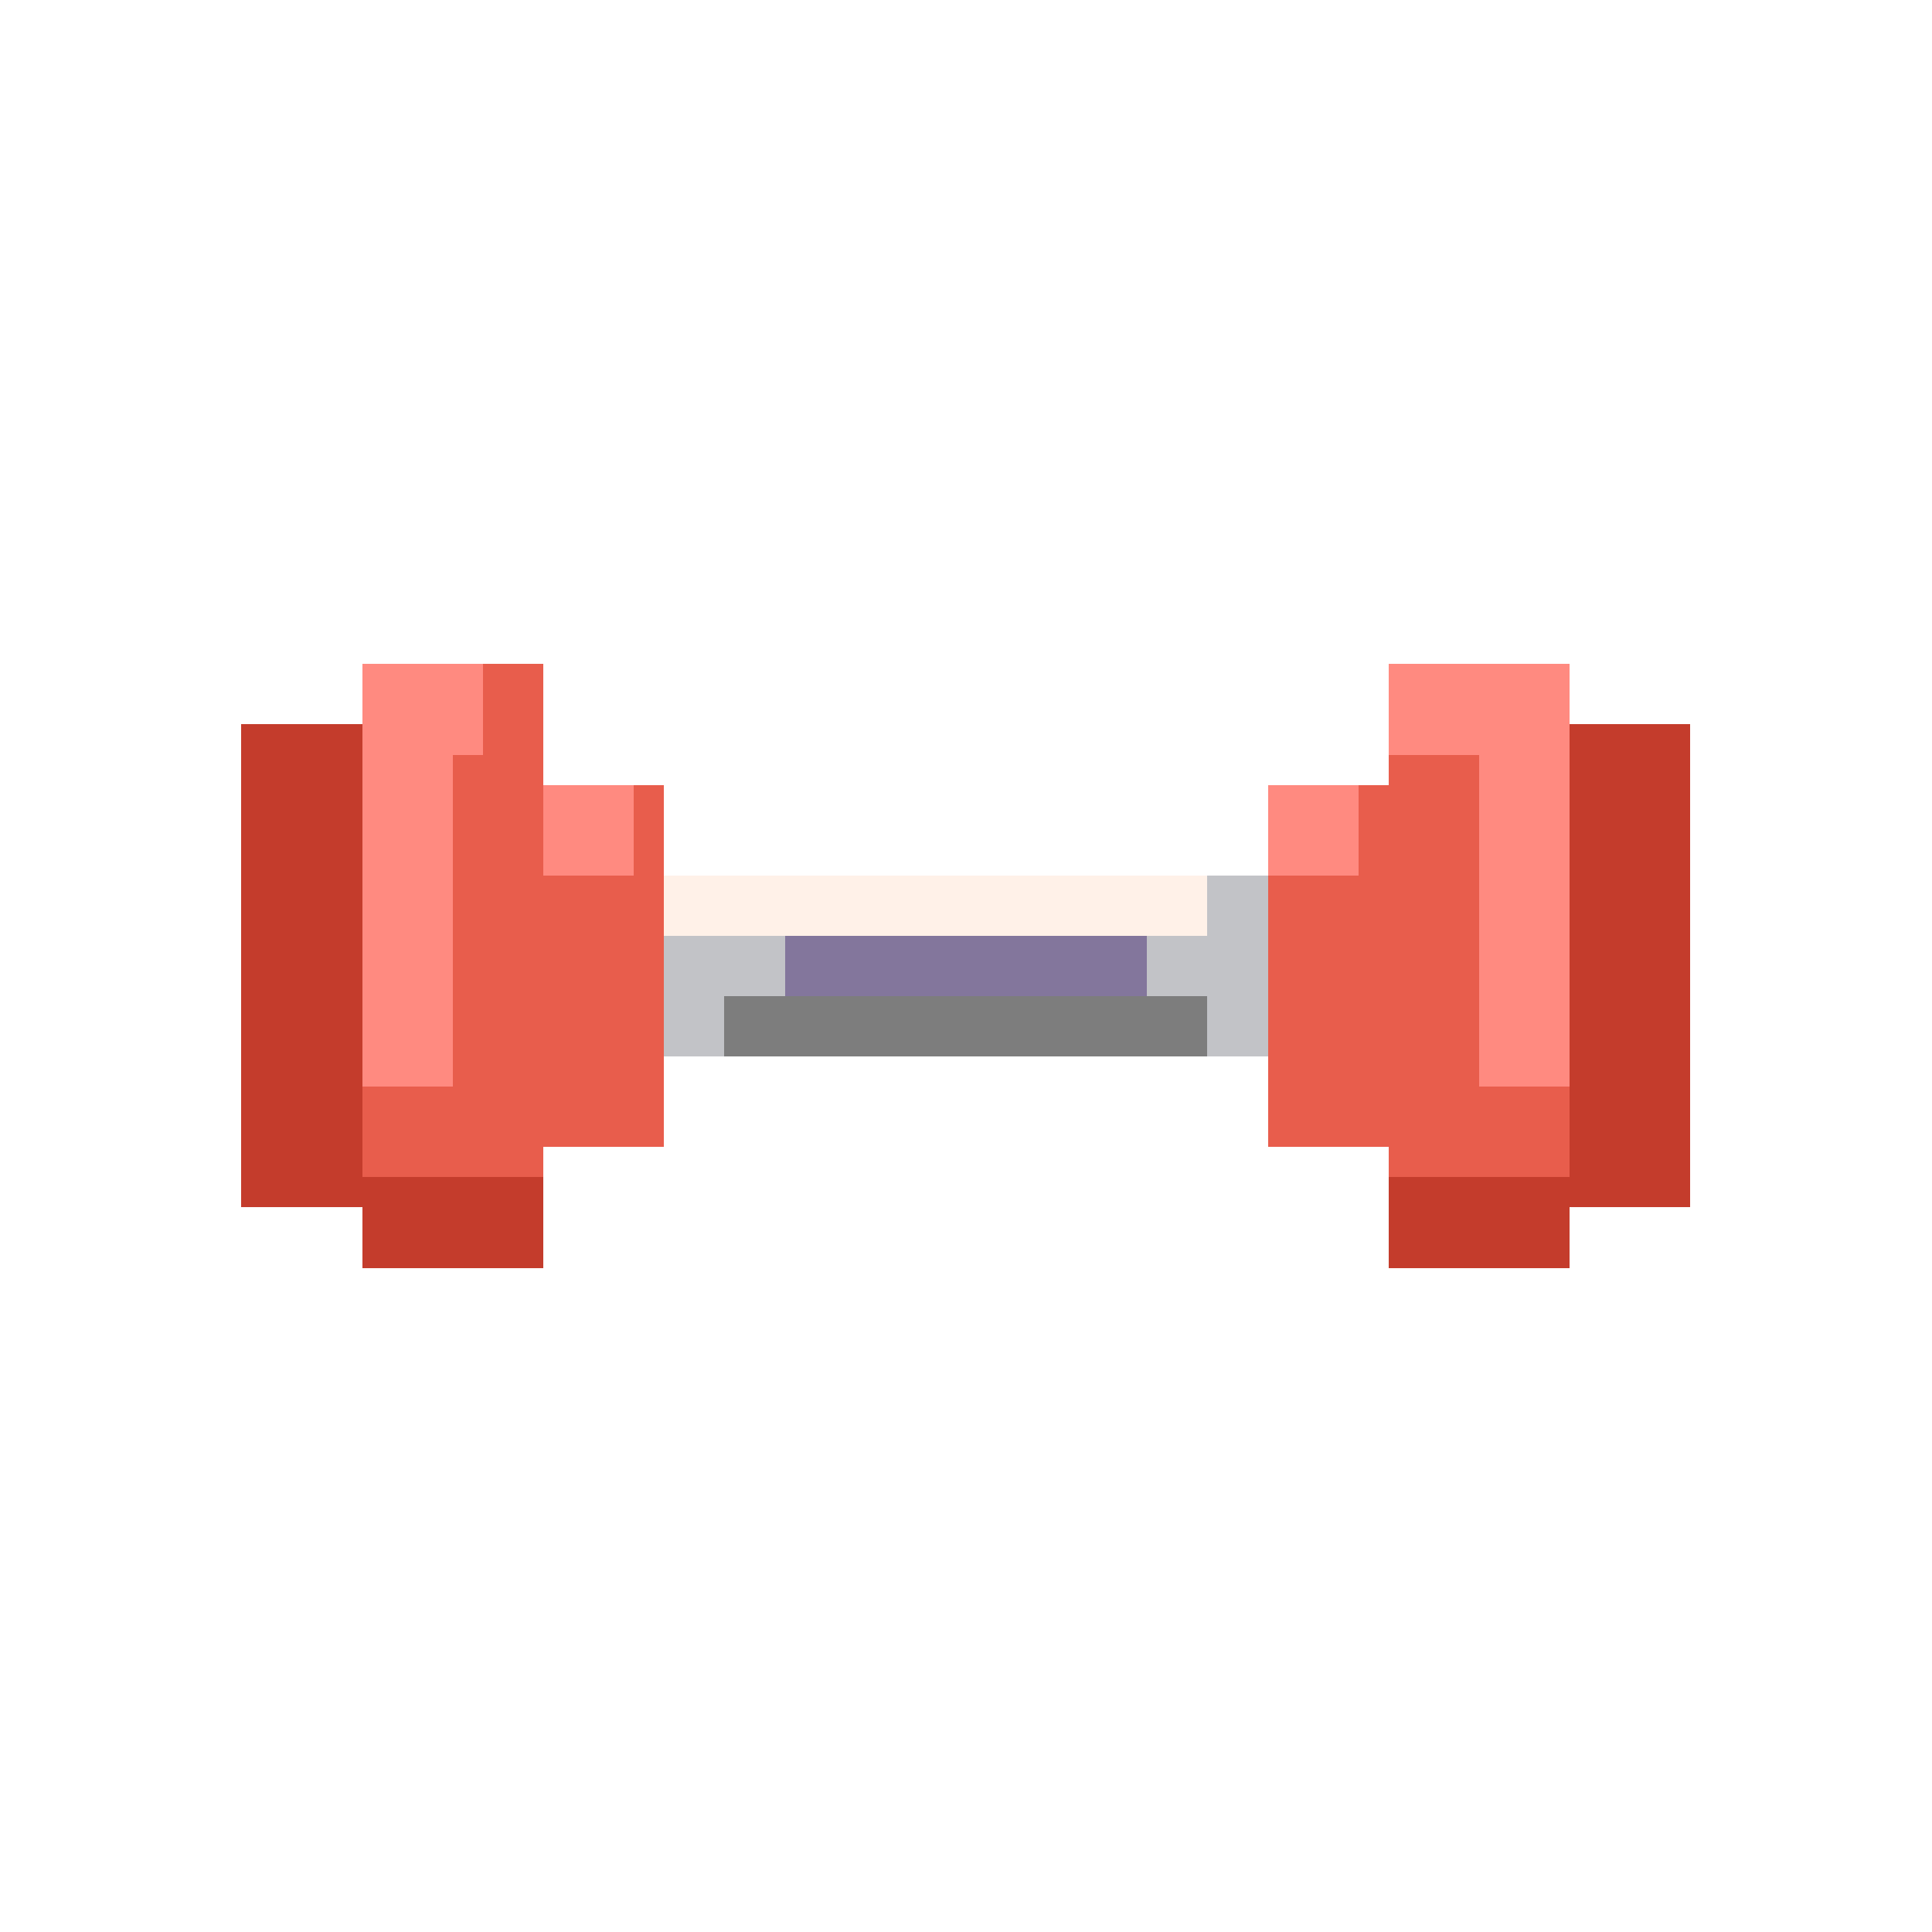
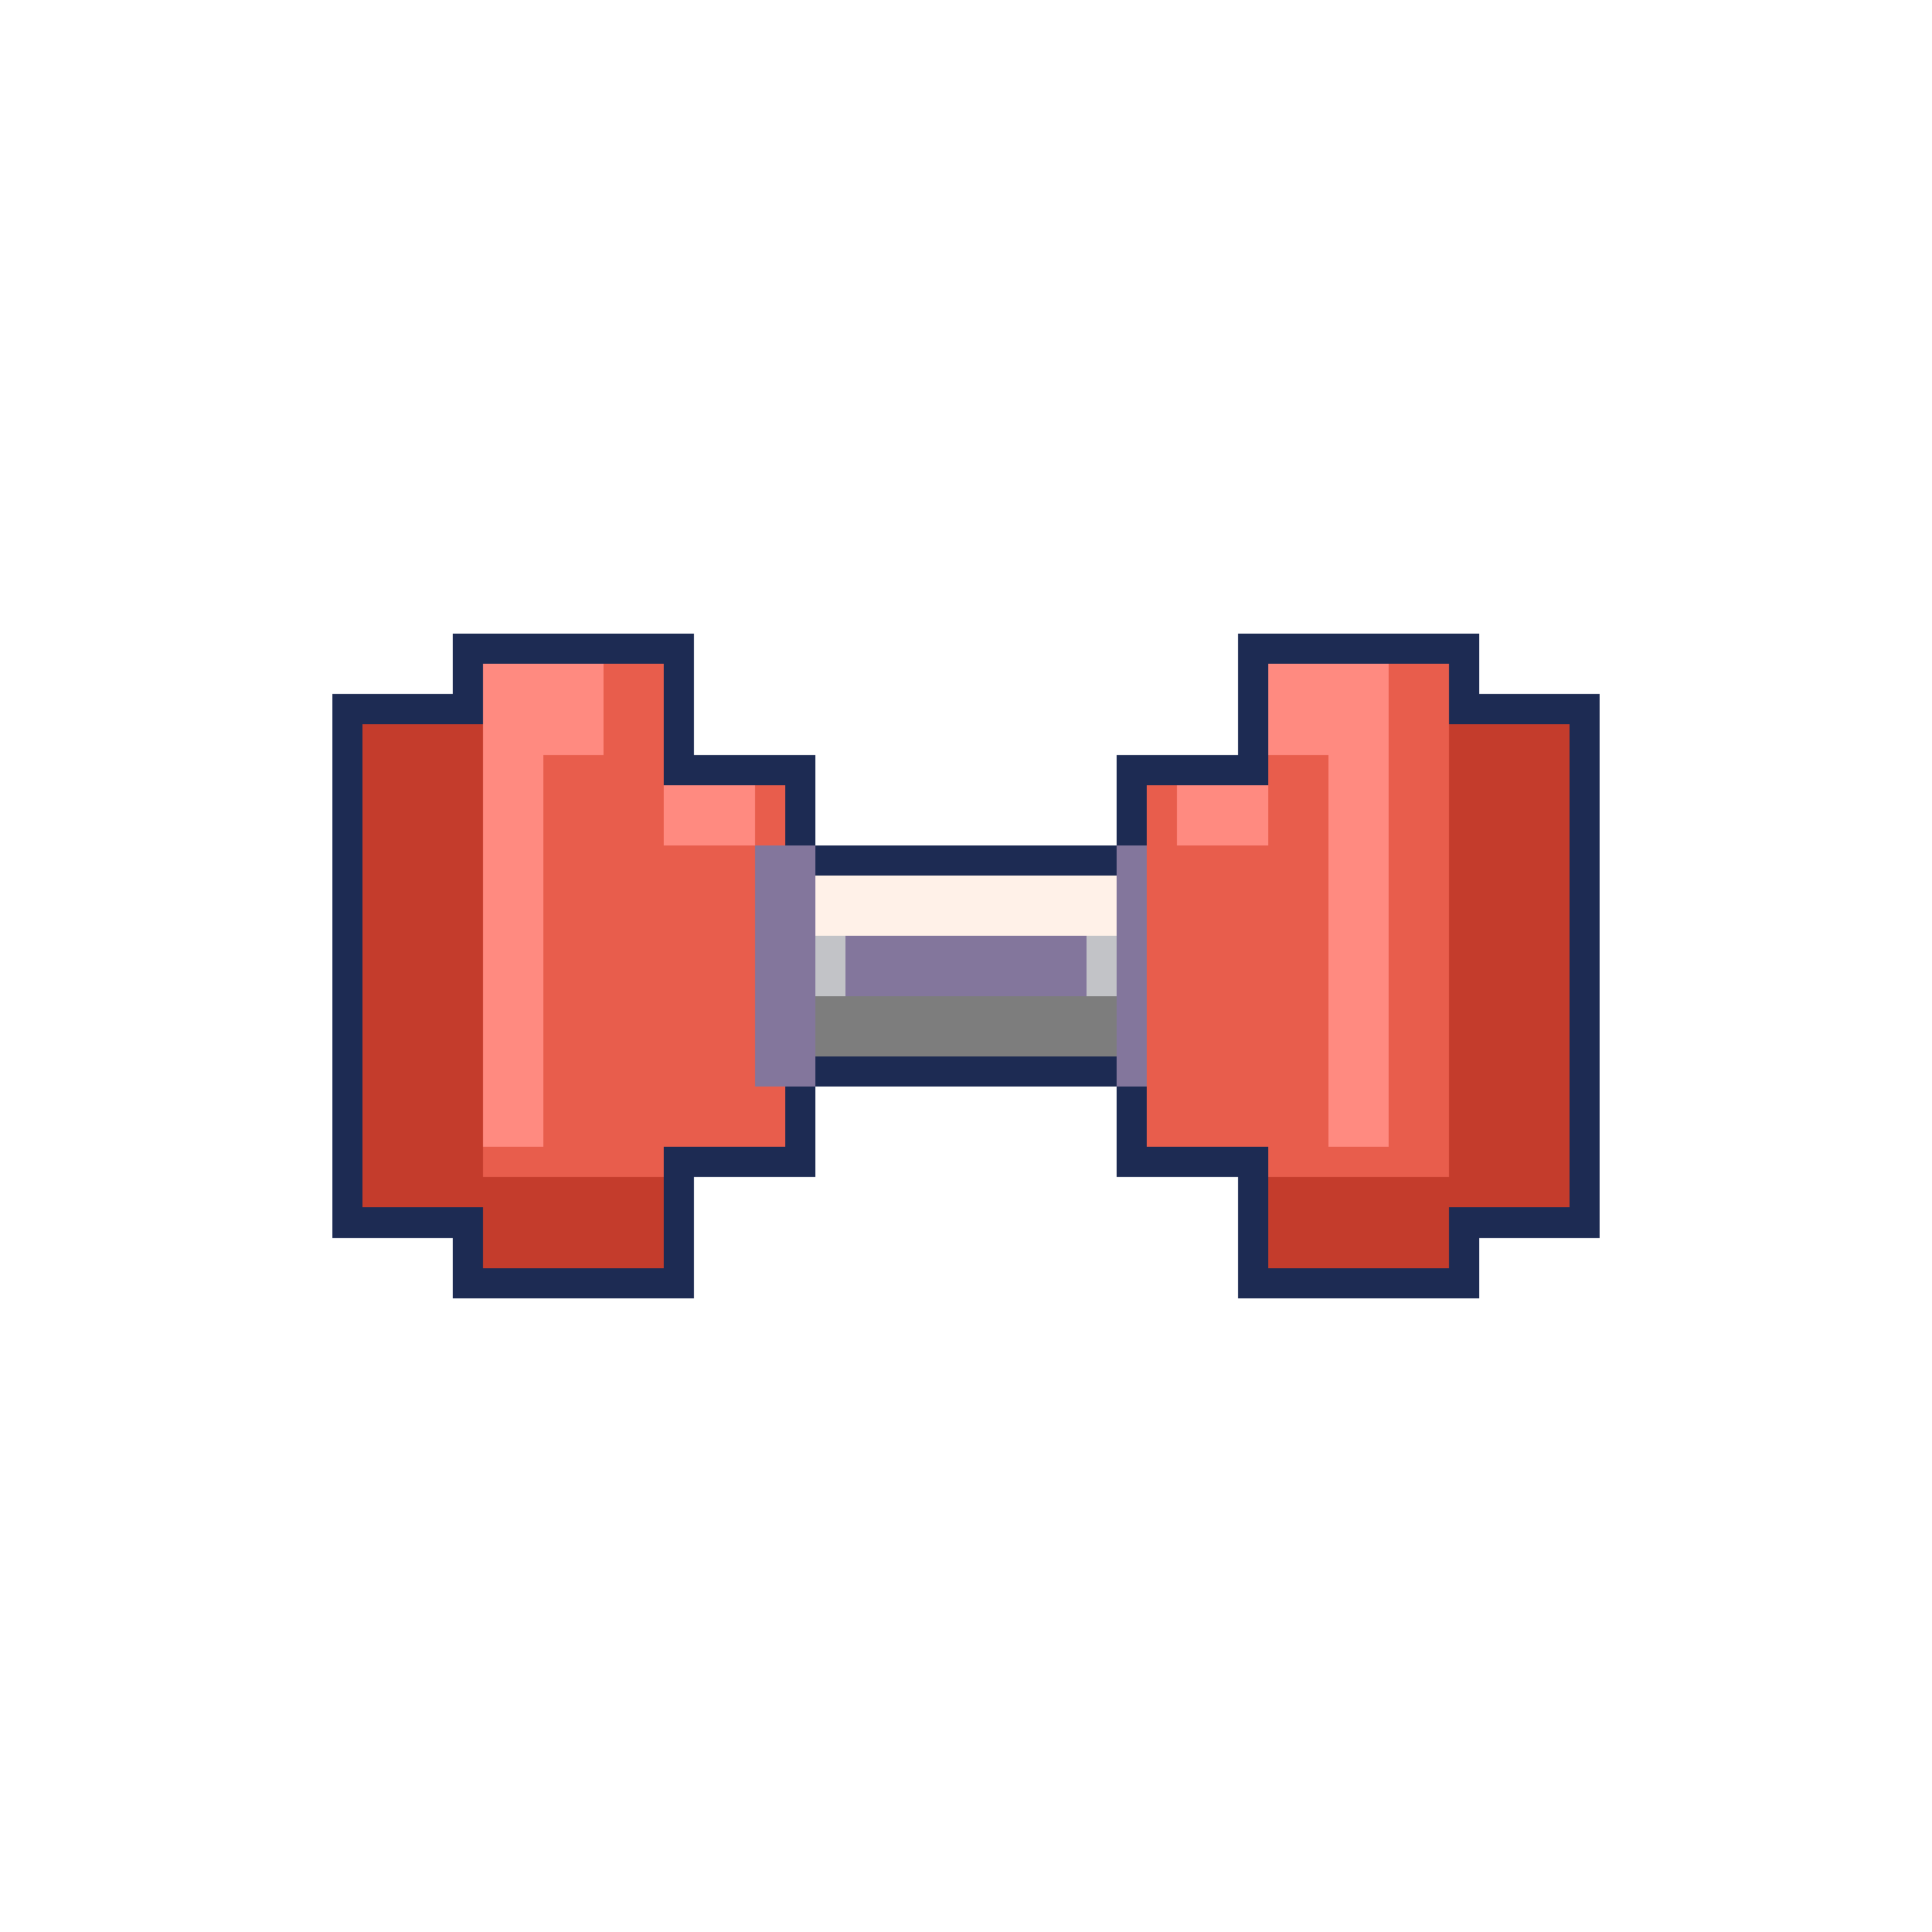
<svg xmlns="http://www.w3.org/2000/svg" width="64" height="64" viewBox="0 0 64 64" shape-rendering="crispEdges">
-   <rect x="8" y="24" width="4" height="16" fill="#c43c2c" />
-   <rect x="12" y="22" width="6" height="20" fill="#e85d4c" />
-   <rect x="12" y="22" width="4" height="3" fill="#ff8a80" />
-   <rect x="12" y="22" width="3" height="14" fill="#ff8a80" />
-   <rect x="12" y="39" width="6" height="3" fill="#c43c2c" />
-   <rect x="18" y="26" width="4" height="12" fill="#e85d4c" />
-   <rect x="18" y="26" width="3" height="3" fill="#ff8a80" />
-   <rect x="22" y="29" width="20" height="6" fill="#c2c3c7" />
-   <rect x="22" y="29" width="18" height="2" fill="#fff1e8" />
-   <rect x="24" y="33" width="16" height="2" fill="#7d7d7d" />
-   <rect x="26" y="31" width="12" height="2" fill="#83769c" />
-   <rect x="42" y="26" width="4" height="12" fill="#e85d4c" />
-   <rect x="42" y="26" width="3" height="3" fill="#ff8a80" />
-   <rect x="46" y="22" width="6" height="20" fill="#e85d4c" />
-   <rect x="46" y="22" width="4" height="3" fill="#ff8a80" />
-   <rect x="49" y="22" width="3" height="14" fill="#ff8a80" />
-   <rect x="46" y="39" width="6" height="3" fill="#c43c2c" />
-   <rect x="52" y="24" width="4" height="16" fill="#c43c2c" />
+   <rect x="11" y="23" width="6" height="18" fill="#1d2b53" />
+   <rect x="15" y="21" width="8" height="22" fill="#1d2b53" />
+   <rect x="21" y="25" width="6" height="14" fill="#1d2b53" />
+   <rect x="25" y="28" width="14" height="8" fill="#1d2b53" />
+   <rect x="37" y="25" width="6" height="14" fill="#1d2b53" />
+   <rect x="41" y="21" width="8" height="22" fill="#1d2b53" />
+   <rect x="47" y="23" width="6" height="18" fill="#1d2b53" />
+   <rect x="12" y="24" width="4" height="16" fill="#c43c2c" />
+   <rect x="16" y="22" width="6" height="20" fill="#e85d4c" />
+   <rect x="16" y="22" width="4" height="3" fill="#ff8a80" />
+   <rect x="16" y="22" width="2" height="16" fill="#ff8a80" />
+   <rect x="16" y="39" width="6" height="3" fill="#c43c2c" />
+   <rect x="22" y="26" width="4" height="12" fill="#e85d4c" />
+   <rect x="22" y="26" width="3" height="2" fill="#ff8a80" />
+   <rect x="26" y="29" width="12" height="6" fill="#c2c3c7" />
+   <rect x="26" y="29" width="12" height="2" fill="#fff1e8" />
+   <rect x="27" y="33" width="10" height="2" fill="#7d7d7d" />
+   <rect x="28" y="31" width="8" height="2" fill="#83769c" />
+   <rect x="25" y="28" width="2" height="8" fill="#83769c" />
+   <rect x="37" y="28" width="2" height="8" fill="#83769c" />
+   <rect x="38" y="26" width="4" height="12" fill="#e85d4c" />
+   <rect x="39" y="26" width="3" height="2" fill="#ff8a80" />
+   <rect x="42" y="22" width="6" height="20" fill="#e85d4c" />
+   <rect x="42" y="22" width="4" height="3" fill="#ff8a80" />
+   <rect x="44" y="22" width="2" height="16" fill="#ff8a80" />
+   <rect x="42" y="39" width="6" height="3" fill="#c43c2c" />
+   <rect x="48" y="24" width="4" height="16" fill="#c43c2c" />
</svg>
